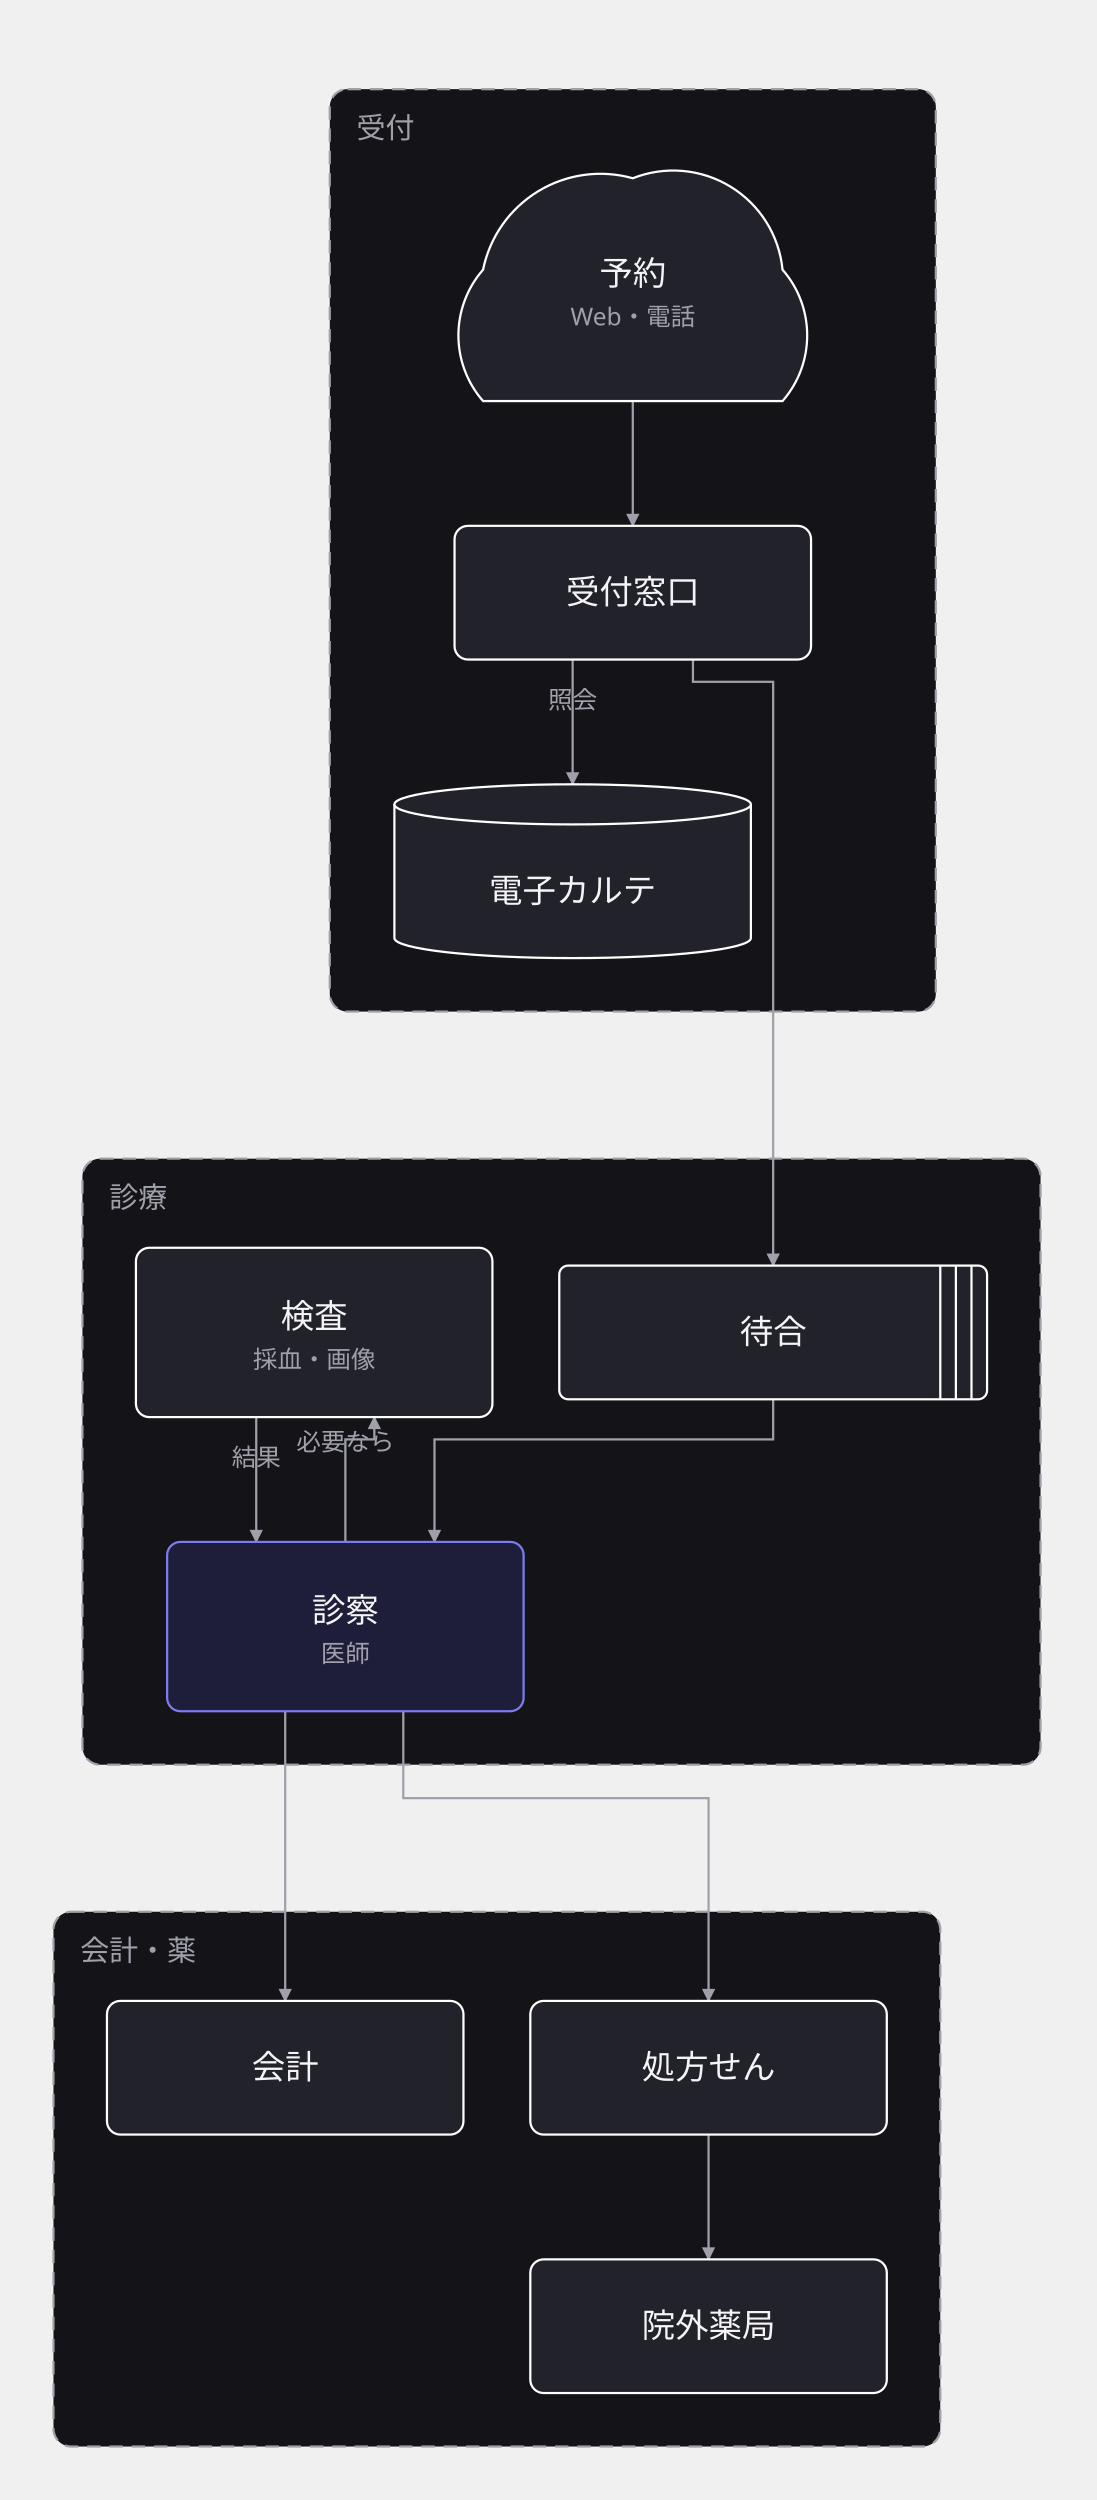
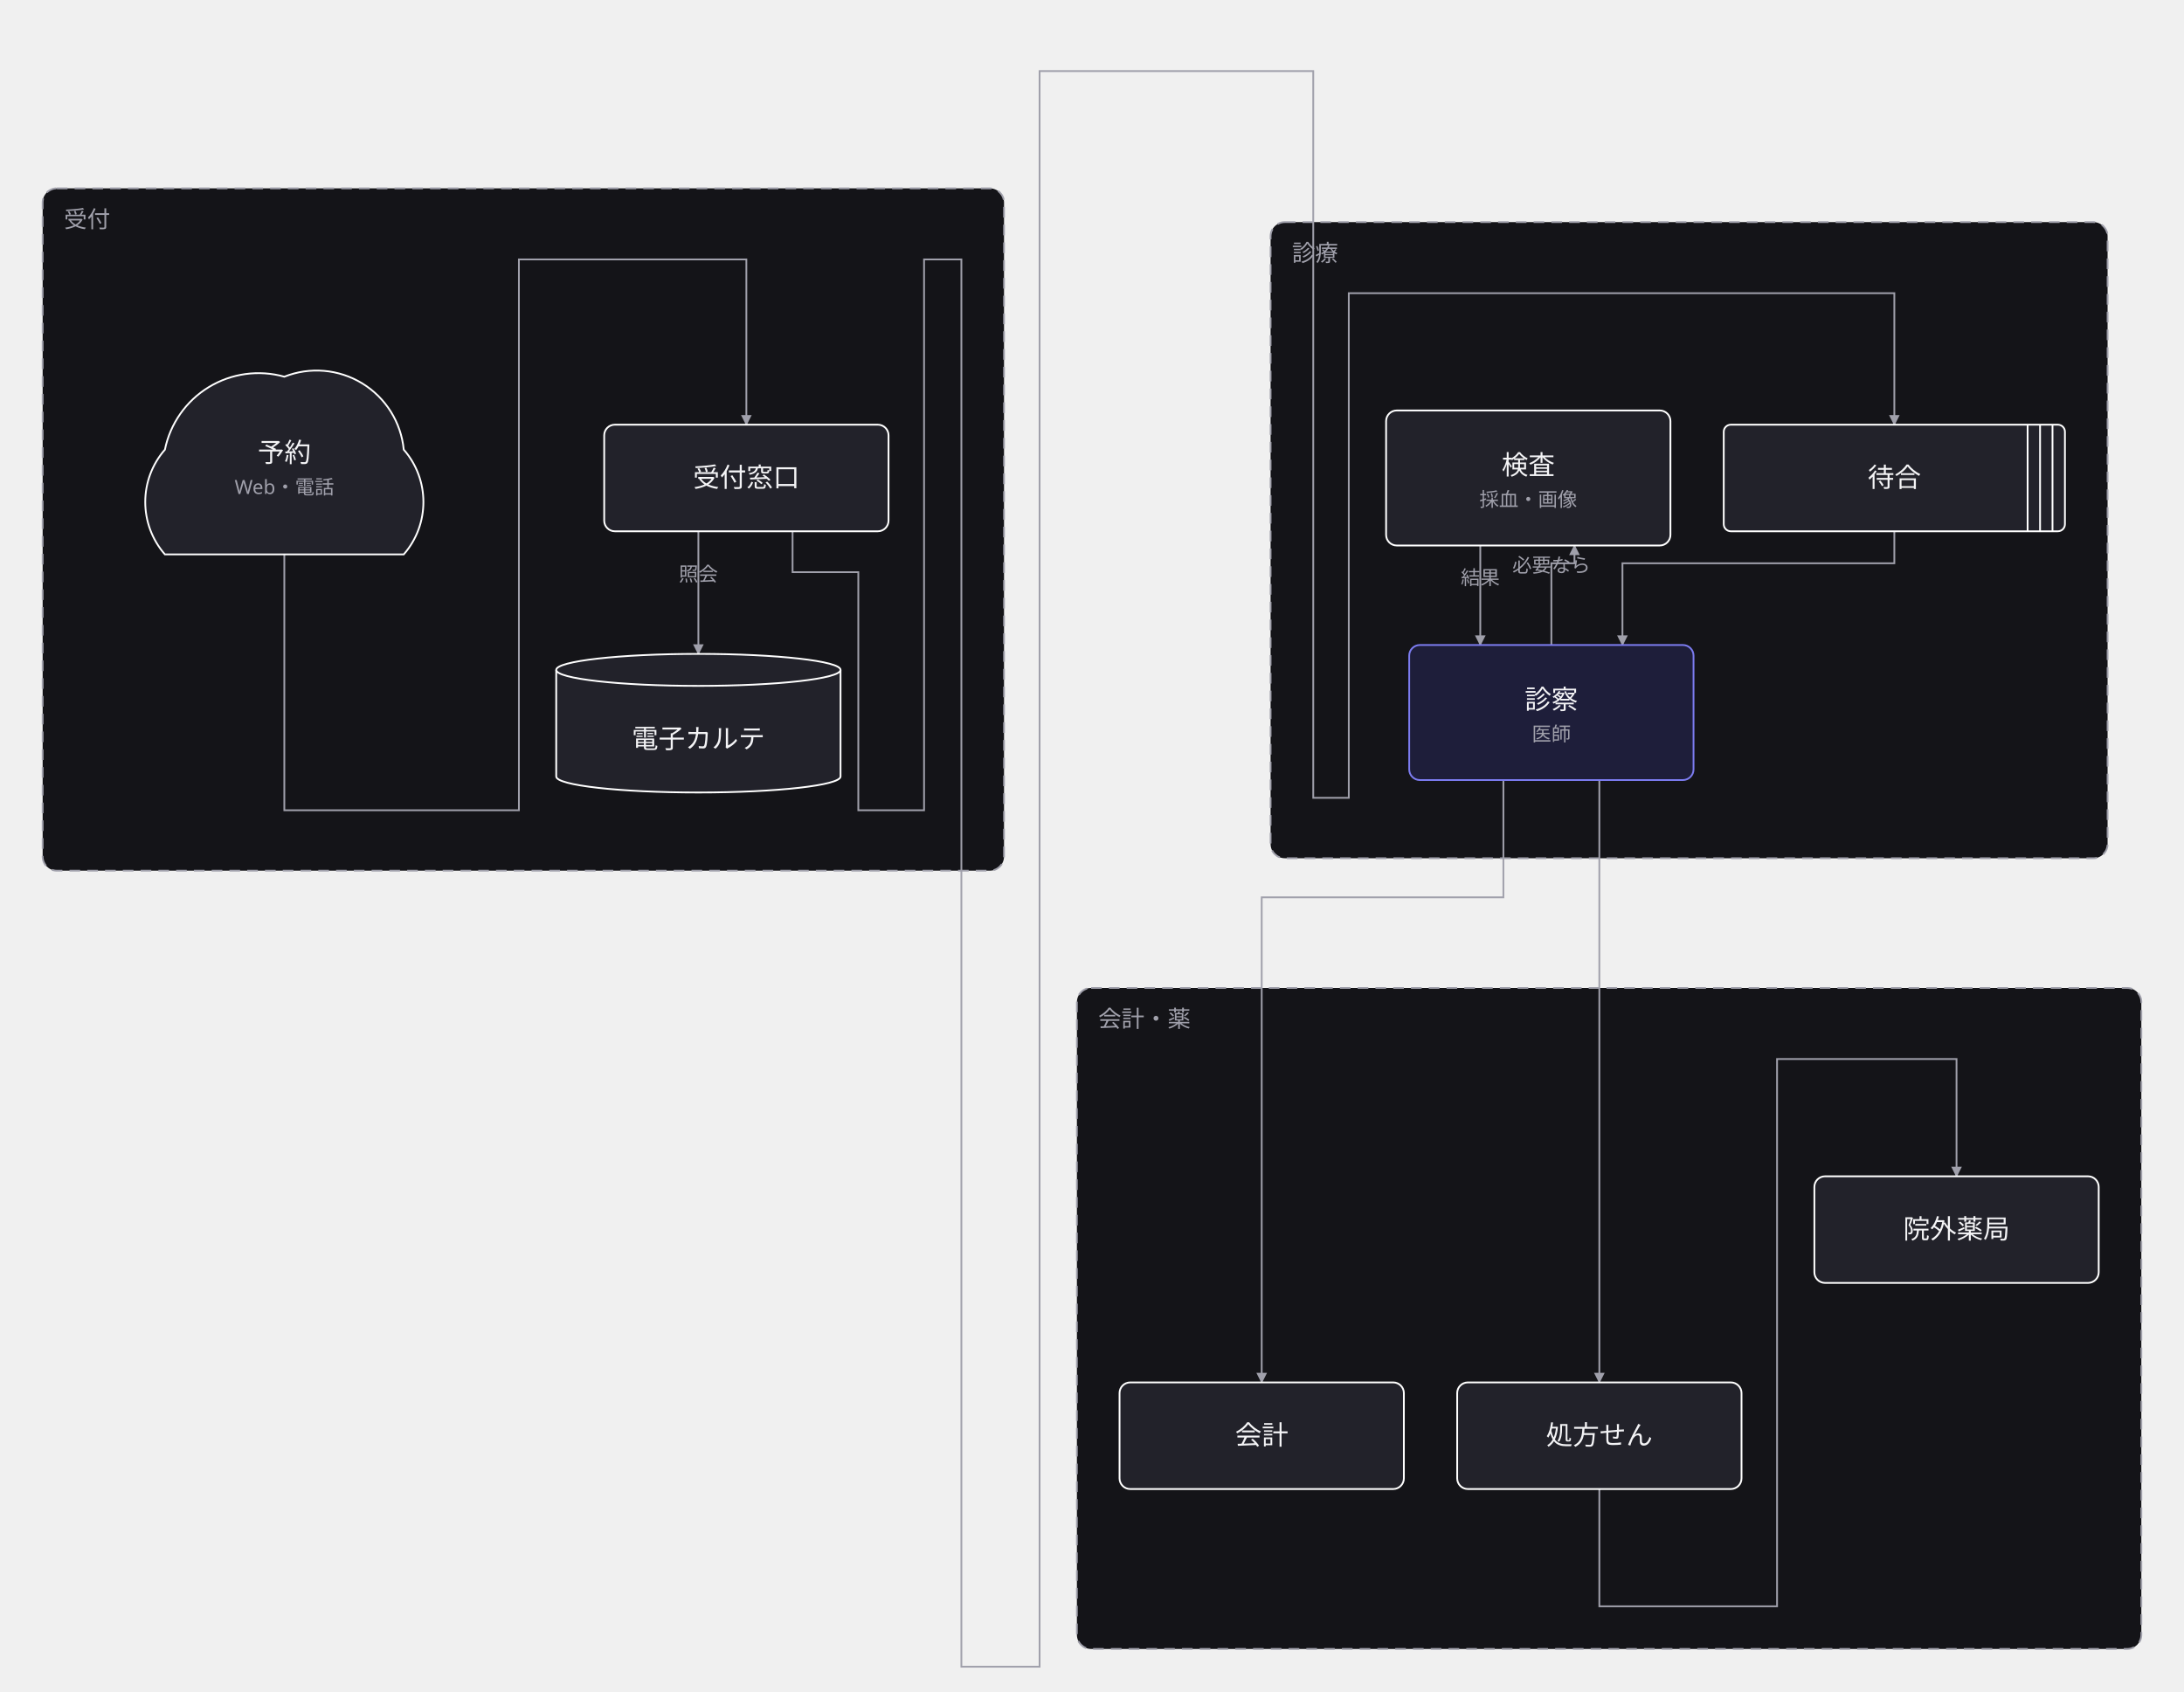
- <svg xmlns="http://www.w3.org/2000/svg" width="492" height="1122" viewBox="0 0 492 1122">
+ <svg xmlns="http://www.w3.org/2000/svg" width="1229" height="952" viewBox="0 0 1229 952">
  <defs>
    <marker id="arrow" viewBox="0 0 10 10" refX="9" refY="5" markerWidth="6" markerHeight="6" orient="auto">
      <path d="M 0 0 L 10 5 L 0 10 z" fill="#a0a0ab" />
    </marker>
  </defs>
  <g data-group="uketsuke">
-     <rect x="148" y="40" width="272" height="414" rx="8" fill="#141418" stroke="#a0a0ab" stroke-dasharray="6 4" />
-     <text x="160" y="62" font-family="sans-serif" font-size="13" fill="#a0a0ab">受付</text>
+     <rect x="24" y="106" width="541" height="384" rx="8" fill="#141418" stroke="#a0a0ab" stroke-dasharray="6 4" />
+     <text x="36" y="128" font-family="sans-serif" font-size="13" fill="#a0a0ab">受付</text>
  </g>
  <g data-group="shinryo">
-     <rect x="37" y="520" width="430" height="272" rx="8" fill="#141418" stroke="#a0a0ab" stroke-dasharray="6 4" />
-     <text x="49" y="542" font-family="sans-serif" font-size="13" fill="#a0a0ab">診療</text>
+     <rect x="715" y="125" width="471" height="358" rx="8" fill="#141418" stroke="#a0a0ab" stroke-dasharray="6 4" />
+     <text x="727" y="147" font-family="sans-serif" font-size="13" fill="#a0a0ab">診療</text>
  </g>
  <g data-group="kaikei">
-     <rect x="24" y="858" width="398" height="240" rx="8" fill="#141418" stroke="#a0a0ab" stroke-dasharray="6 4" />
-     <text x="36" y="880" font-family="sans-serif" font-size="13" fill="#a0a0ab">会計・薬</text>
+     <rect x="606" y="556" width="599" height="372" rx="8" fill="#141418" stroke="#a0a0ab" stroke-dasharray="6 4" />
+     <text x="618" y="578" font-family="sans-serif" font-size="13" fill="#a0a0ab">会計・薬</text>
  </g>
  <g data-edge="yoyaku&gt;madoguchi" data-pinned="false">
-     <path d="M 284 180 L 284 236" fill="none" stroke="#a0a0ab" stroke-width="1" marker-end="url(#arrow)" />
+     <path d="M 160 312 L 160 456 L 292 456 L 292 146 L 420 146 L 420 239" fill="none" stroke="#a0a0ab" stroke-width="1" marker-end="url(#arrow)" />
  </g>
  <g data-edge="madoguchi&gt;karte" data-pinned="false">
-     <path d="M 257 296 L 257 352" fill="none" stroke="#a0a0ab" stroke-width="1" marker-end="url(#arrow)" />
-     <text x="257" y="318" text-anchor="middle" font-family="sans-serif" font-size="11" fill="#a0a0ab">照会</text>
+     <path d="M 393 299 L 393 368" fill="none" stroke="#a0a0ab" stroke-width="1" marker-end="url(#arrow)" />
+     <text x="393" y="327" text-anchor="middle" font-family="sans-serif" font-size="11" fill="#a0a0ab">照会</text>
  </g>
  <g data-edge="madoguchi&gt;machi" data-pinned="false">
-     <path d="M 311 296 L 311 306 L 347 306 L 347 568" fill="none" stroke="#a0a0ab" stroke-width="1" marker-end="url(#arrow)" />
+     <path d="M 446 299 L 446 322 L 483 322 L 483 456 L 520 456 L 520 146 L 541 146 L 541 938 L 585 938 L 585 40 L 739 40 L 739 449 L 759 449 L 759 165 L 1066 165 L 1066 239" fill="none" stroke="#a0a0ab" stroke-width="1" marker-end="url(#arrow)" />
  </g>
  <g data-edge="machi&gt;shinsatsu" data-pinned="false">
-     <path d="M 347 628 L 347 646 L 195 646 L 195 692" fill="none" stroke="#a0a0ab" stroke-width="1" marker-end="url(#arrow)" />
+     <path d="M 1066 299 L 1066 317 L 913 317 L 913 363" fill="none" stroke="#a0a0ab" stroke-width="1" marker-end="url(#arrow)" />
  </g>
  <g data-edge="shinsatsu&gt;kensa" data-pinned="false">
-     <path d="M 155 692 L 155 646 L 168 646 L 168 636" fill="none" stroke="#a0a0ab" stroke-width="1" marker-end="url(#arrow)" />
-     <text x="155" y="651" text-anchor="middle" font-family="sans-serif" font-size="11" fill="#a0a0ab">必要なら</text>
+     <path d="M 873 363 L 873 317 L 886 317 L 886 307" fill="none" stroke="#a0a0ab" stroke-width="1" marker-end="url(#arrow)" />
+     <text x="873" y="322" text-anchor="middle" font-family="sans-serif" font-size="11" fill="#a0a0ab">必要なら</text>
  </g>
  <g data-edge="kensa&gt;shinsatsu" data-pinned="false">
-     <path d="M 115 636 L 115 692" fill="none" stroke="#a0a0ab" stroke-width="1" marker-end="url(#arrow)" />
-     <text x="115" y="658" text-anchor="middle" font-family="sans-serif" font-size="11" fill="#a0a0ab">結果</text>
+     <path d="M 833 307 L 833 363" fill="none" stroke="#a0a0ab" stroke-width="1" marker-end="url(#arrow)" />
+     <text x="833" y="329" text-anchor="middle" font-family="sans-serif" font-size="11" fill="#a0a0ab">結果</text>
  </g>
  <g data-edge="shinsatsu&gt;seisan" data-pinned="false">
-     <path d="M 128 768 L 128 898" fill="none" stroke="#a0a0ab" stroke-width="1" marker-end="url(#arrow)" />
+     <path d="M 846 439 L 846 505 L 710 505 L 710 778" fill="none" stroke="#a0a0ab" stroke-width="1" marker-end="url(#arrow)" />
  </g>
  <g data-edge="shinsatsu&gt;shohou" data-pinned="false">
-     <path d="M 181 768 L 181 807 L 318 807 L 318 898" fill="none" stroke="#a0a0ab" stroke-width="1" marker-end="url(#arrow)" />
+     <path d="M 900 439 L 900 778" fill="none" stroke="#a0a0ab" stroke-width="1" marker-end="url(#arrow)" />
  </g>
  <g data-edge="shohou&gt;yakkyoku" data-pinned="false">
-     <path d="M 318 958 L 318 1014" fill="none" stroke="#a0a0ab" stroke-width="1" marker-end="url(#arrow)" />
+     <path d="M 900 838 L 900 904 L 1000 904 L 1000 596 L 1101 596 L 1101 662" fill="none" stroke="#a0a0ab" stroke-width="1" marker-end="url(#arrow)" />
  </g>
  <g data-node="yoyaku" data-pinned="false" data-shape="cloud">
-     <path d="M 216.8 180 A 44.8 44.8 0 0 1 216.8 121.04 A 53.76 53.76 0 0 1 284 80 A 49.28 49.28 0 0 1 351.2 121.04 A 44.8 44.8 0 0 1 351.2 180 Z" fill="#22222a" stroke="#ffffff" stroke-width="1" />
-     <text x="284" y="128" text-anchor="middle" font-family="sans-serif" font-size="15" fill="#f4f4f6">予約</text>
-     <text x="284" y="146" text-anchor="middle" font-family="sans-serif" font-size="11" fill="#a0a0ab">Web・電話</text>
+     <path d="M 92.8 312 A 44.8 44.8 0 0 1 92.8 253.04 A 53.76 53.76 0 0 1 160 212 A 49.28 49.28 0 0 1 227.2 253.04 A 44.8 44.8 0 0 1 227.2 312 Z" fill="#22222a" stroke="#ffffff" stroke-width="1" />
+     <text x="160" y="260" text-anchor="middle" font-family="sans-serif" font-size="15" fill="#f4f4f6">予約</text>
+     <text x="160" y="278" text-anchor="middle" font-family="sans-serif" font-size="11" fill="#a0a0ab">Web・電話</text>
  </g>
  <g data-node="madoguchi" data-pinned="false" data-shape="rect">
-     <rect x="204" y="236" width="160" height="60" rx="6" fill="#22222a" stroke="#ffffff" stroke-width="1" />
-     <text x="284" y="271" text-anchor="middle" font-family="sans-serif" font-size="15" fill="#f4f4f6">受付窓口</text>
+     <rect x="340" y="239" width="160" height="60" rx="6" fill="#22222a" stroke="#ffffff" stroke-width="1" />
+     <text x="420" y="274" text-anchor="middle" font-family="sans-serif" font-size="15" fill="#f4f4f6">受付窓口</text>
  </g>
  <g data-node="karte" data-pinned="false" data-shape="cylinder">
-     <path d="M 177 361 L 177 421 A 80 9 0 0 0 337 421 L 337 361" fill="#22222a" stroke="#ffffff" stroke-width="1" />
-     <ellipse cx="257" cy="361" rx="80" ry="9" fill="#22222a" stroke="#ffffff" stroke-width="1" />
-     <text x="257" y="405" text-anchor="middle" font-family="sans-serif" font-size="15" fill="#f4f4f6">電子カルテ</text>
+     <path d="M 313 377 L 313 437 A 80 9 0 0 0 473 437 L 473 377" fill="#22222a" stroke="#ffffff" stroke-width="1" />
+     <ellipse cx="393" cy="377" rx="80" ry="9" fill="#22222a" stroke="#ffffff" stroke-width="1" />
+     <text x="393" y="421" text-anchor="middle" font-family="sans-serif" font-size="15" fill="#f4f4f6">電子カルテ</text>
  </g>
  <g data-node="machi" data-pinned="false" data-shape="queue">
-     <rect x="251" y="568" width="192" height="60" rx="4" fill="#22222a" stroke="#ffffff" stroke-width="1" />
-     <line x1="436" y1="568" x2="436" y2="628" stroke="#ffffff" stroke-width="1" />
-     <line x1="429" y1="568" x2="429" y2="628" stroke="#ffffff" stroke-width="1" />
-     <line x1="422" y1="568" x2="422" y2="628" stroke="#ffffff" stroke-width="1" />
-     <text x="347" y="603" text-anchor="middle" font-family="sans-serif" font-size="15" fill="#f4f4f6">待合</text>
+     <rect x="970" y="239" width="192" height="60" rx="4" fill="#22222a" stroke="#ffffff" stroke-width="1" />
+     <line x1="1155" y1="239" x2="1155" y2="299" stroke="#ffffff" stroke-width="1" />
+     <line x1="1148" y1="239" x2="1148" y2="299" stroke="#ffffff" stroke-width="1" />
+     <line x1="1141" y1="239" x2="1141" y2="299" stroke="#ffffff" stroke-width="1" />
+     <text x="1066" y="274" text-anchor="middle" font-family="sans-serif" font-size="15" fill="#f4f4f6">待合</text>
  </g>
  <g data-node="shinsatsu" data-pinned="false" data-appearance="primary" data-shape="rect">
-     <rect x="75" y="692" width="160" height="76" rx="6" fill="#1e1e3a" stroke="#7c7cf0" stroke-width="1" />
-     <text x="155" y="728" text-anchor="middle" font-family="sans-serif" font-size="15" fill="#f4f4f6">診察</text>
-     <text x="155" y="746" text-anchor="middle" font-family="sans-serif" font-size="11" fill="#a0a0ab">医師</text>
+     <rect x="793" y="363" width="160" height="76" rx="6" fill="#1e1e3a" stroke="#7c7cf0" stroke-width="1" />
+     <text x="873" y="399" text-anchor="middle" font-family="sans-serif" font-size="15" fill="#f4f4f6">診察</text>
+     <text x="873" y="417" text-anchor="middle" font-family="sans-serif" font-size="11" fill="#a0a0ab">医師</text>
  </g>
  <g data-node="kensa" data-pinned="false" data-shape="rect">
-     <rect x="61" y="560" width="160" height="76" rx="6" fill="#22222a" stroke="#ffffff" stroke-width="1" />
-     <text x="141" y="596" text-anchor="middle" font-family="sans-serif" font-size="15" fill="#f4f4f6">検査</text>
-     <text x="141" y="614" text-anchor="middle" font-family="sans-serif" font-size="11" fill="#a0a0ab">採血・画像</text>
+     <rect x="780" y="231" width="160" height="76" rx="6" fill="#22222a" stroke="#ffffff" stroke-width="1" />
+     <text x="860" y="267" text-anchor="middle" font-family="sans-serif" font-size="15" fill="#f4f4f6">検査</text>
+     <text x="860" y="285" text-anchor="middle" font-family="sans-serif" font-size="11" fill="#a0a0ab">採血・画像</text>
  </g>
  <g data-node="seisan" data-pinned="false" data-shape="rect">
-     <rect x="48" y="898" width="160" height="60" rx="6" fill="#22222a" stroke="#ffffff" stroke-width="1" />
-     <text x="128" y="933" text-anchor="middle" font-family="sans-serif" font-size="15" fill="#f4f4f6">会計</text>
+     <rect x="630" y="778" width="160" height="60" rx="6" fill="#22222a" stroke="#ffffff" stroke-width="1" />
+     <text x="710" y="813" text-anchor="middle" font-family="sans-serif" font-size="15" fill="#f4f4f6">会計</text>
  </g>
  <g data-node="shohou" data-pinned="false" data-shape="rect">
-     <rect x="238" y="898" width="160" height="60" rx="6" fill="#22222a" stroke="#ffffff" stroke-width="1" />
-     <text x="318" y="933" text-anchor="middle" font-family="sans-serif" font-size="15" fill="#f4f4f6">処方せん</text>
+     <rect x="820" y="778" width="160" height="60" rx="6" fill="#22222a" stroke="#ffffff" stroke-width="1" />
+     <text x="900" y="813" text-anchor="middle" font-family="sans-serif" font-size="15" fill="#f4f4f6">処方せん</text>
  </g>
  <g data-node="yakkyoku" data-pinned="false" data-shape="rect">
-     <rect x="238" y="1014" width="160" height="60" rx="6" fill="#22222a" stroke="#ffffff" stroke-width="1" />
-     <text x="318" y="1049" text-anchor="middle" font-family="sans-serif" font-size="15" fill="#f4f4f6">院外薬局</text>
+     <rect x="1021" y="662" width="160" height="60" rx="6" fill="#22222a" stroke="#ffffff" stroke-width="1" />
+     <text x="1101" y="697" text-anchor="middle" font-family="sans-serif" font-size="15" fill="#f4f4f6">院外薬局</text>
  </g>
</svg>
